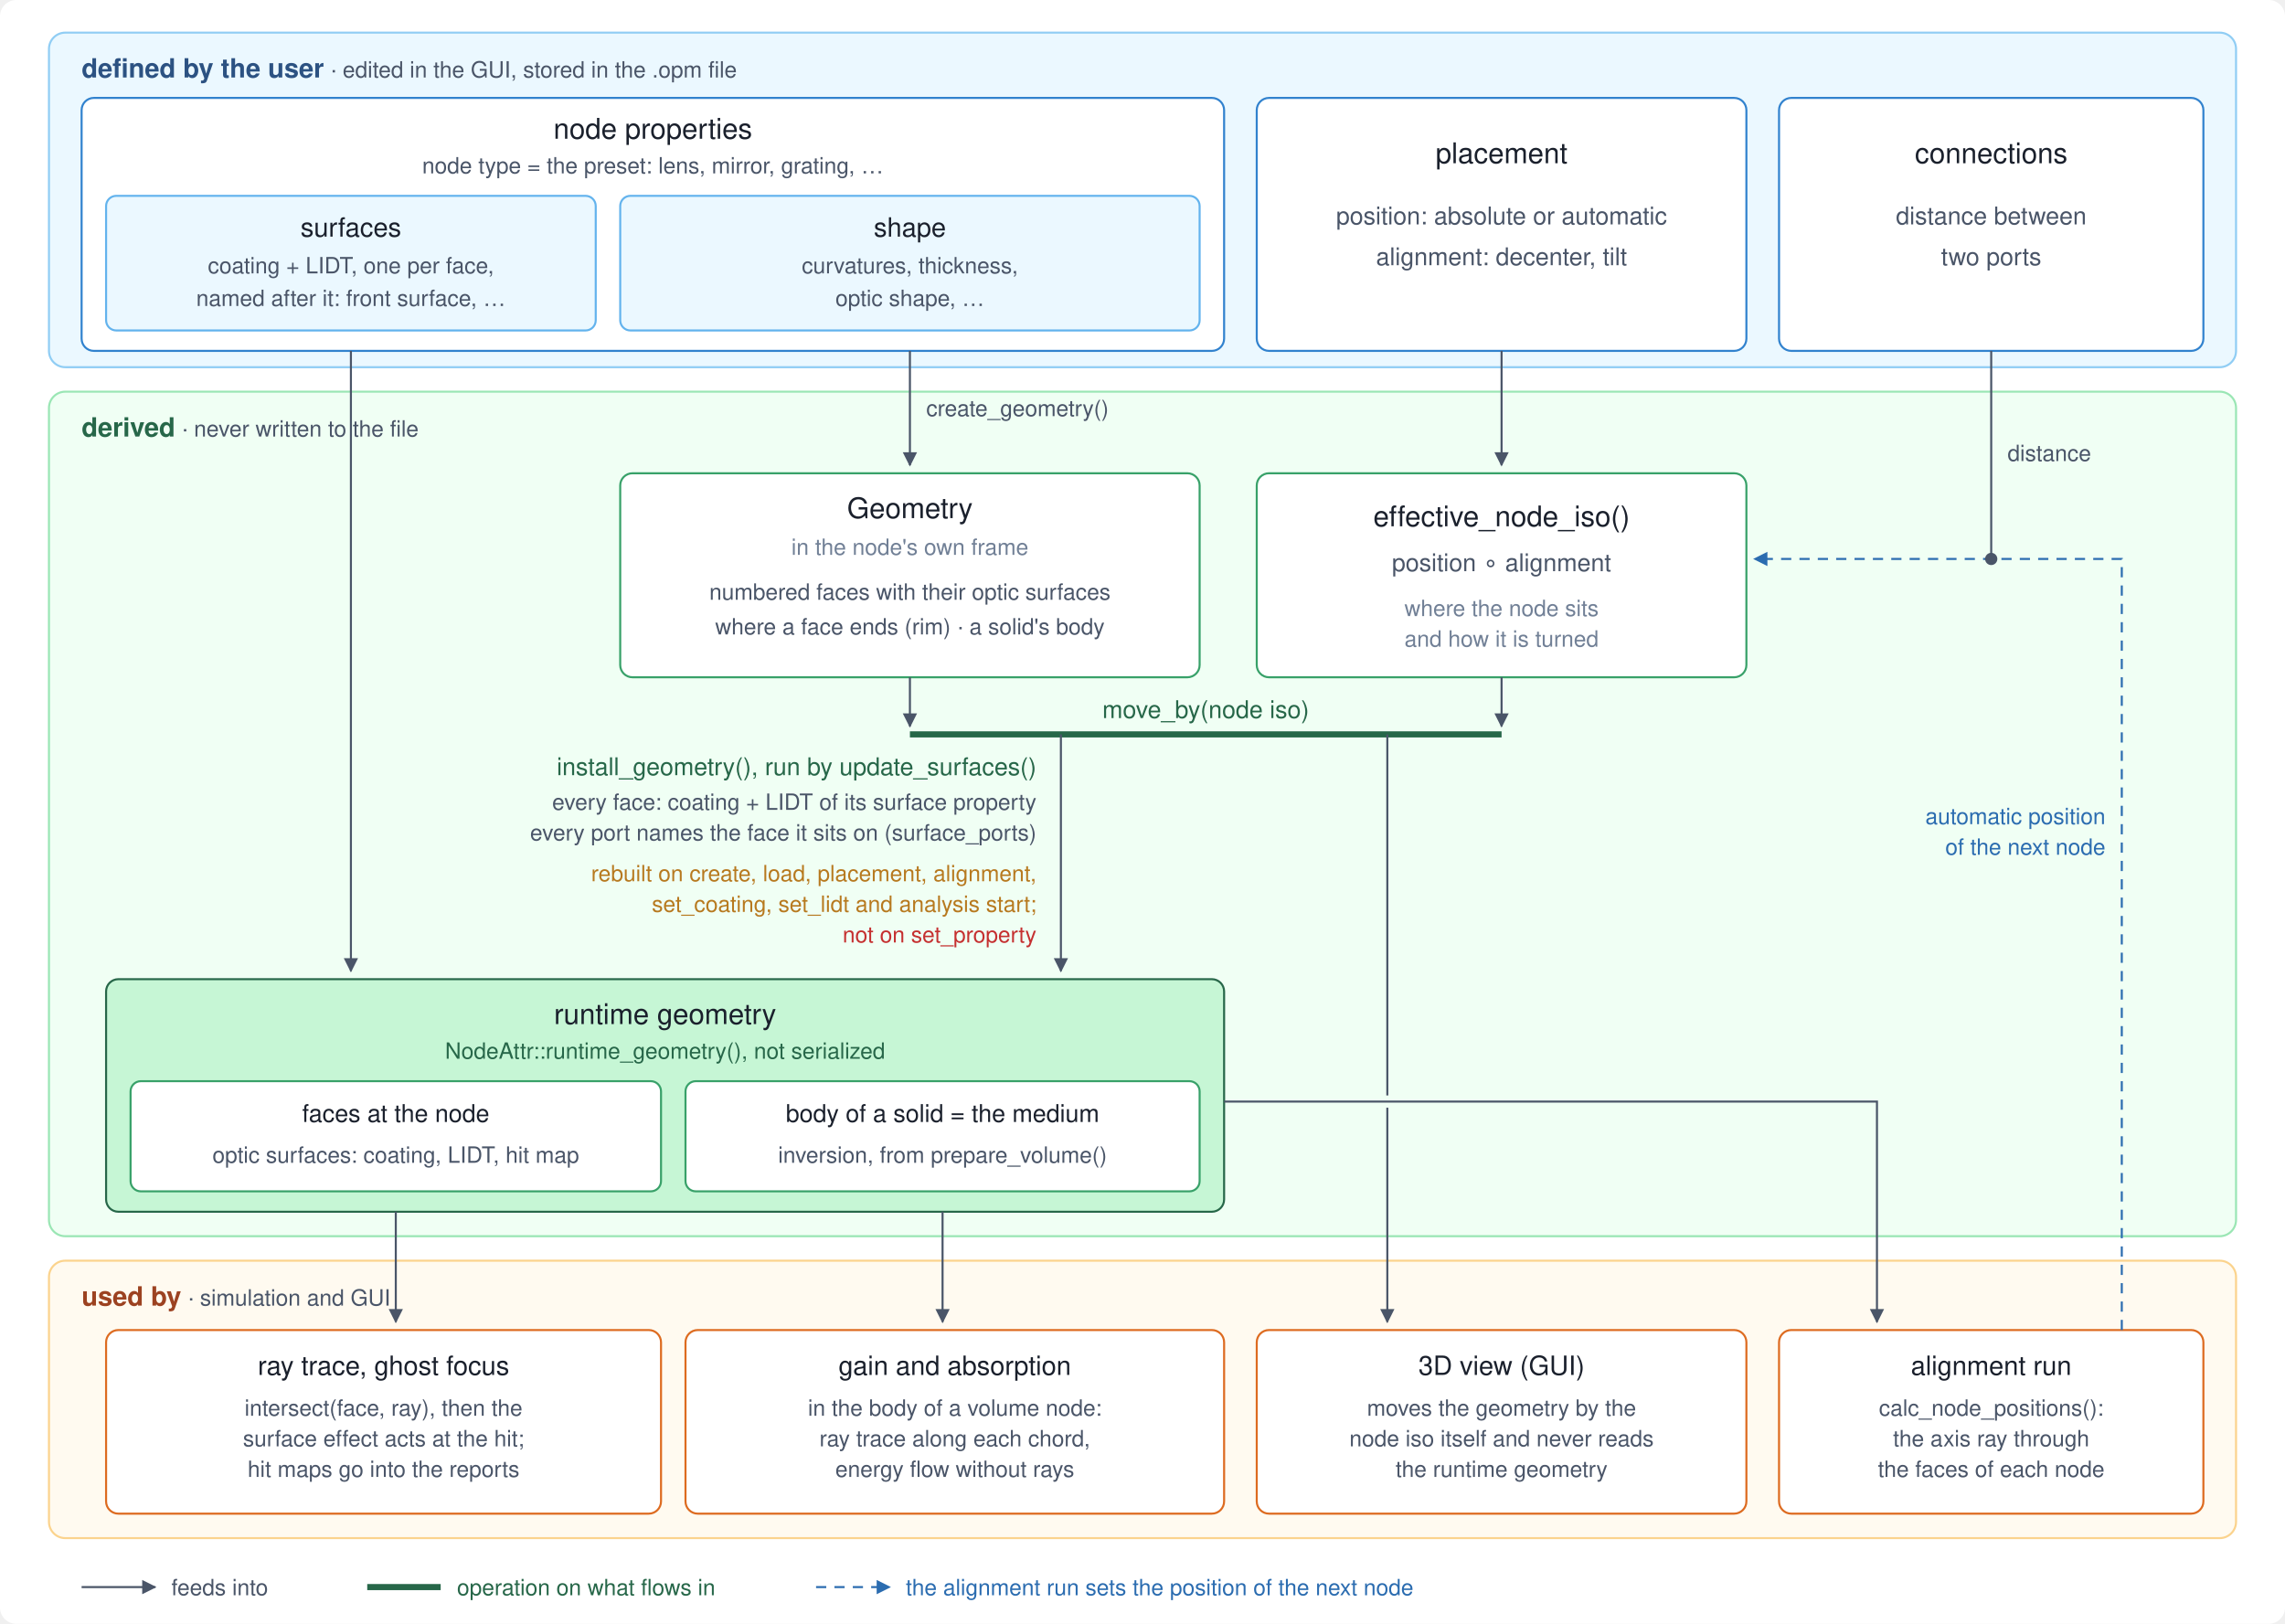
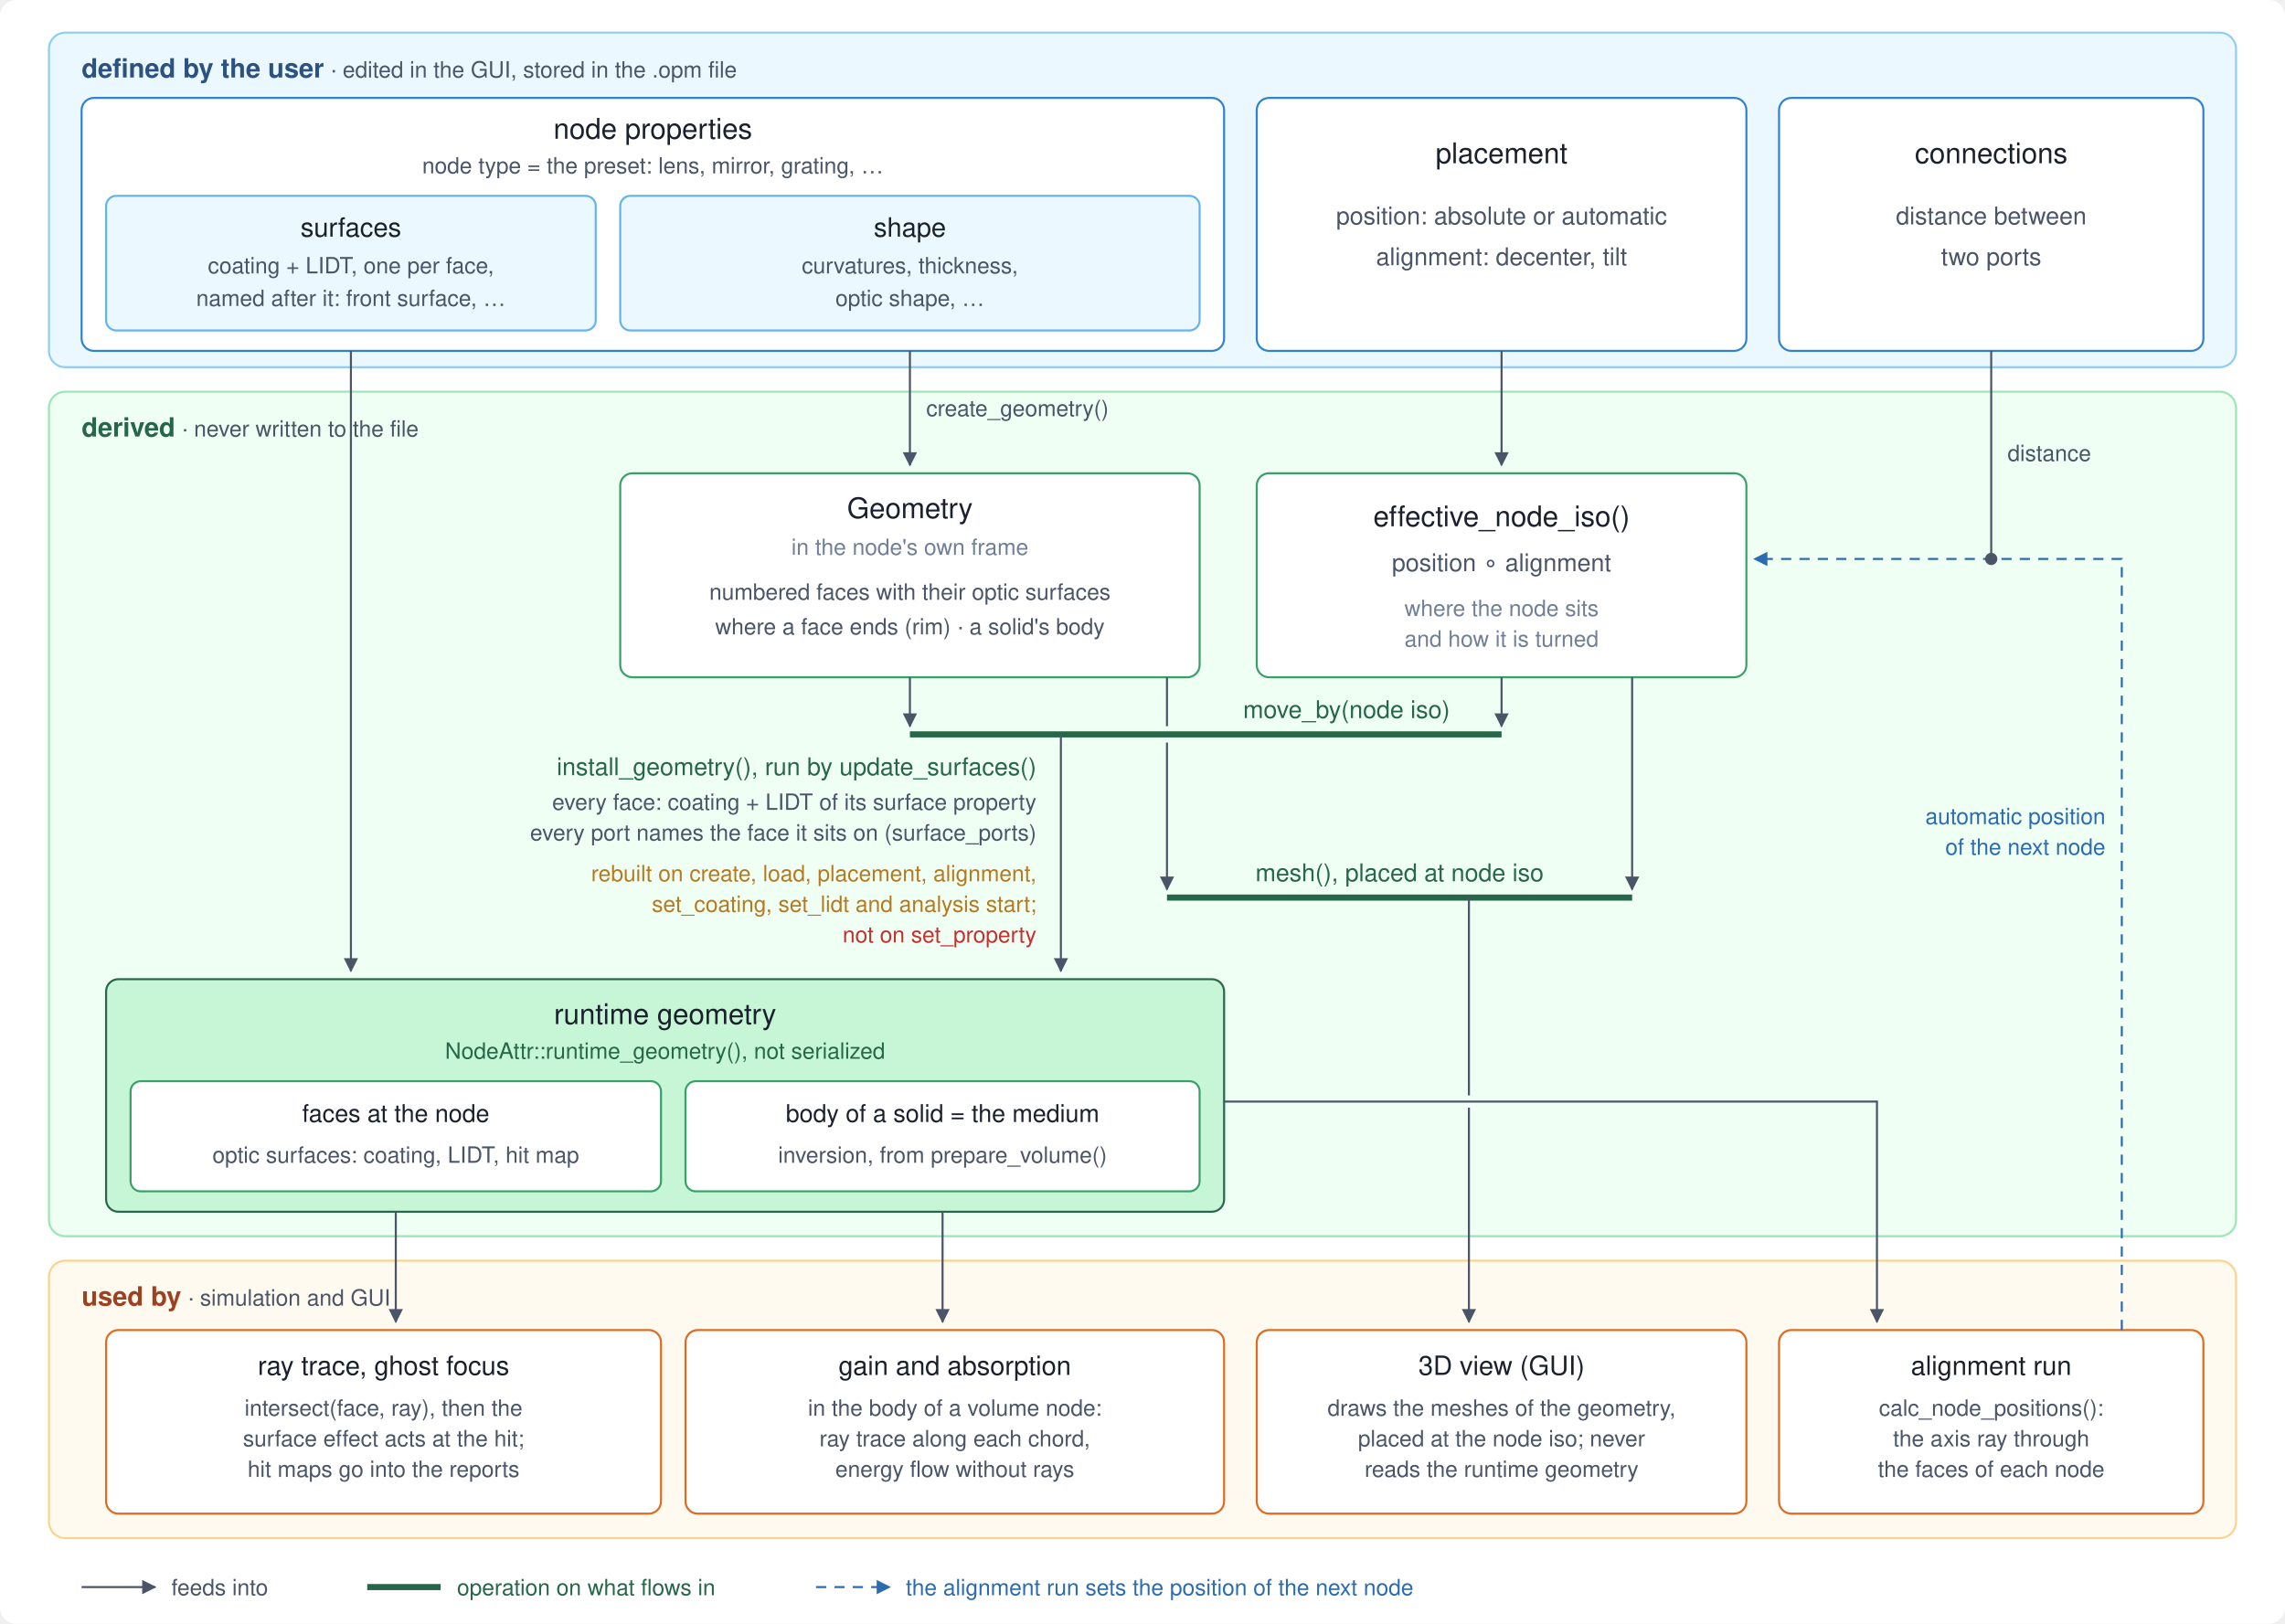
<svg xmlns="http://www.w3.org/2000/svg" width="1120" height="796" viewBox="0 0 1120 796" font-family="Helvetica, Arial, sans-serif">
  <defs>
    <marker id="arrow" viewBox="0 0 10 10" refX="9" refY="5" markerWidth="7" markerHeight="7" orient="auto">
      <path d="M 0 0 L 10 5 L 0 10 z" fill="#4a5568" />
    </marker>
    <marker id="arrow-next" viewBox="0 0 10 10" refX="9" refY="5" markerWidth="7" markerHeight="7" orient="auto">
      <path d="M 0 0 L 10 5 L 0 10 z" fill="#2b6cb0" />
    </marker>
  </defs>
  <rect x="0" y="0" width="1120" height="796" rx="8" fill="#ffffff" />
  <rect x="24" y="16" width="1072" height="164" rx="8" fill="#ebf8ff" stroke="#90cdf4" />
  <text x="40" y="38" font-size="11" fill="#4a5568">
    <tspan font-size="13" font-weight="bold" fill="#2c5282">defined by the user</tspan> · edited in the GUI, stored in the .opm file</text>
  <rect x="40" y="48" width="560" height="124" rx="6" fill="#ffffff" stroke="#3182ce" />
  <text x="320" y="68" font-size="14" text-anchor="middle" fill="#1a202c">node properties</text>
  <text x="320" y="85" font-size="11" text-anchor="middle" fill="#4a5568">node type = the preset: lens, mirror, grating, …</text>
  <rect x="52" y="96" width="240" height="66" rx="5" fill="#ebf8ff" stroke="#63b3ed" />
  <text x="172" y="116" font-size="13" text-anchor="middle" fill="#1a202c">surfaces</text>
  <text x="172" y="134" font-size="11" text-anchor="middle" fill="#4a5568">coating + LIDT, one per face,</text>
  <text x="172" y="150" font-size="11" text-anchor="middle" fill="#4a5568">named after it: front surface, …</text>
  <rect x="304" y="96" width="284" height="66" rx="5" fill="#ebf8ff" stroke="#63b3ed" />
  <text x="446" y="116" font-size="13" text-anchor="middle" fill="#1a202c">shape</text>
  <text x="446" y="134" font-size="11" text-anchor="middle" fill="#4a5568">curvatures, thickness,</text>
  <text x="446" y="150" font-size="11" text-anchor="middle" fill="#4a5568">optic shape, …</text>
  <rect x="616" y="48" width="240" height="124" rx="6" fill="#ffffff" stroke="#3182ce" />
  <text x="736" y="80" font-size="14" text-anchor="middle" fill="#1a202c">placement</text>
  <text x="736" y="110" font-size="12" text-anchor="middle" fill="#4a5568">position: absolute or automatic</text>
  <text x="736" y="130" font-size="12" text-anchor="middle" fill="#4a5568">alignment: decenter, tilt</text>
  <rect x="872" y="48" width="208" height="124" rx="6" fill="#ffffff" stroke="#3182ce" />
  <text x="976" y="80" font-size="14" text-anchor="middle" fill="#1a202c">connections</text>
  <text x="976" y="110" font-size="12" text-anchor="middle" fill="#4a5568">distance between</text>
  <text x="976" y="130" font-size="12" text-anchor="middle" fill="#4a5568">two ports</text>
  <rect x="24" y="192" width="1072" height="414" rx="8" fill="#f0fff4" stroke="#9ae6b4" />
  <text x="40" y="214" font-size="11" fill="#4a5568">
    <tspan font-size="13" font-weight="bold" fill="#276749">derived</tspan> · never written to the file</text>
  <rect x="304" y="232" width="284" height="100" rx="6" fill="#ffffff" stroke="#38a169" />
  <text x="446" y="254" font-size="14" text-anchor="middle" fill="#1a202c">Geometry</text>
  <text x="446" y="272" font-size="11" text-anchor="middle" fill="#718096">in the node's own frame</text>
  <text x="446" y="294" font-size="11" text-anchor="middle" fill="#4a5568">numbered faces with their optic surfaces</text>
  <text x="446" y="311" font-size="11" text-anchor="middle" fill="#4a5568">where a face ends (rim) · a solid's body</text>
  <rect x="616" y="232" width="240" height="100" rx="6" fill="#ffffff" stroke="#38a169" />
  <text x="736" y="258" font-size="14" text-anchor="middle" fill="#1a202c">effective_node_iso()</text>
  <text x="736" y="280" font-size="12" text-anchor="middle" fill="#4a5568">position ∘ alignment</text>
  <text x="736" y="302" font-size="11" text-anchor="middle" fill="#718096">where the node sits</text>
  <text x="736" y="317" font-size="11" text-anchor="middle" fill="#718096">and how it is turned</text>
  <line x1="446" y1="172" x2="446" y2="228" stroke="#4a5568" marker-end="url(#arrow)" />
  <text x="454" y="204" font-size="11" fill="#4a5568">create_geometry()</text>
  <line x1="736" y1="172" x2="736" y2="228" stroke="#4a5568" marker-end="url(#arrow)" />
  <line x1="446" y1="332" x2="446" y2="356" stroke="#4a5568" marker-end="url(#arrow)" />
  <line x1="736" y1="332" x2="736" y2="356" stroke="#4a5568" marker-end="url(#arrow)" />
+   <line x1="572" y1="332" x2="572" y2="436" stroke="#4a5568" marker-end="url(#arrow)" />
+   <line x1="562" y1="360" x2="582" y2="360" stroke="#f0fff4" stroke-width="8" />
  <line x1="446" y1="360" x2="736" y2="360" stroke="#276749" stroke-width="3" />
-   <text x="591" y="352" font-size="12" text-anchor="middle" fill="#276749">move_by(node iso)</text>
+   <text x="660" y="352" font-size="12" text-anchor="middle" fill="#276749">move_by(node iso)</text>
+   <line x1="800" y1="332" x2="800" y2="436" stroke="#4a5568" marker-end="url(#arrow)" />
+   <line x1="572" y1="440" x2="800" y2="440" stroke="#276749" stroke-width="3" />
+   <text x="686" y="432" font-size="12" text-anchor="middle" fill="#276749">mesh(), placed at node iso</text>
  <line x1="520" y1="360" x2="520" y2="476" stroke="#4a5568" marker-end="url(#arrow)" />
  <line x1="172" y1="172" x2="172" y2="476" stroke="#4a5568" marker-end="url(#arrow)" />
  <text x="508" y="380" font-size="12" text-anchor="end" fill="#276749">install_geometry(), run by update_surfaces()</text>
  <text x="508" y="397" font-size="11" text-anchor="end" fill="#4a5568">every face: coating + LIDT of its surface property</text>
  <text x="508" y="412" font-size="11" text-anchor="end" fill="#4a5568">every port names the face it sits on (surface_ports)</text>
  <text x="508" y="432" font-size="11" text-anchor="end" fill="#b7791f">rebuilt on create, load, placement, alignment,</text>
  <text x="508" y="447" font-size="11" text-anchor="end" fill="#b7791f">set_coating, set_lidt and analysis start;</text>
  <text x="508" y="462" font-size="11" text-anchor="end" fill="#c53030">not on set_property</text>
  <rect x="52" y="480" width="548" height="114" rx="6" fill="#c6f6d5" stroke="#276749" />
  <text x="326" y="502" font-size="14" text-anchor="middle" fill="#1a202c">runtime geometry</text>
  <text x="326" y="519" font-size="11" text-anchor="middle" fill="#276749">NodeAttr::runtime_geometry(), not serialized</text>
  <rect x="64" y="530" width="260" height="54" rx="5" fill="#ffffff" stroke="#38a169" />
  <text x="194" y="550" font-size="12" text-anchor="middle" fill="#1a202c">faces at the node</text>
  <text x="194" y="570" font-size="11" text-anchor="middle" fill="#4a5568">optic surfaces: coating, LIDT, hit map</text>
  <rect x="336" y="530" width="252" height="54" rx="5" fill="#ffffff" stroke="#38a169" />
  <text x="462" y="550" font-size="12" text-anchor="middle" fill="#1a202c">body of a solid = the medium</text>
  <text x="462" y="570" font-size="11" text-anchor="middle" fill="#4a5568">inversion, from prepare_volume()</text>
  <rect x="24" y="618" width="1072" height="136" rx="8" fill="#fffaf0" stroke="#fbd38d" />
  <text x="40" y="640" font-size="11" fill="#4a5568">
    <tspan font-size="13" font-weight="bold" fill="#9c4221">used by</tspan> · simulation and GUI</text>
  <rect x="52" y="652" width="272" height="90" rx="6" fill="#ffffff" stroke="#dd6b20" />
  <text x="188" y="674" font-size="13" text-anchor="middle" fill="#1a202c">ray trace, ghost focus</text>
  <text x="188" y="694" font-size="11" text-anchor="middle" fill="#4a5568">intersect(face, ray), then the</text>
  <text x="188" y="709" font-size="11" text-anchor="middle" fill="#4a5568">surface effect acts at the hit;</text>
  <text x="188" y="724" font-size="11" text-anchor="middle" fill="#4a5568">hit maps go into the reports</text>
  <rect x="336" y="652" width="264" height="90" rx="6" fill="#ffffff" stroke="#dd6b20" />
  <text x="468" y="674" font-size="13" text-anchor="middle" fill="#1a202c">gain and absorption</text>
  <text x="468" y="694" font-size="11" text-anchor="middle" fill="#4a5568">in the body of a volume node:</text>
  <text x="468" y="709" font-size="11" text-anchor="middle" fill="#4a5568">ray trace along each chord,</text>
  <text x="468" y="724" font-size="11" text-anchor="middle" fill="#4a5568">energy flow without rays</text>
  <rect x="616" y="652" width="240" height="90" rx="6" fill="#ffffff" stroke="#dd6b20" />
  <text x="736" y="674" font-size="13" text-anchor="middle" fill="#1a202c">3D view (GUI)</text>
-   <text x="736" y="694" font-size="11" text-anchor="middle" fill="#4a5568">moves the geometry by the</text>
-   <text x="736" y="709" font-size="11" text-anchor="middle" fill="#4a5568">node iso itself and never reads</text>
-   <text x="736" y="724" font-size="11" text-anchor="middle" fill="#4a5568">the runtime geometry</text>
+   <text x="736" y="694" font-size="11" text-anchor="middle" fill="#4a5568">draws the meshes of the geometry,</text>
+   <text x="736" y="709" font-size="11" text-anchor="middle" fill="#4a5568">placed at the node iso; never</text>
+   <text x="736" y="724" font-size="11" text-anchor="middle" fill="#4a5568">reads the runtime geometry</text>
  <rect x="872" y="652" width="208" height="90" rx="6" fill="#ffffff" stroke="#dd6b20" />
  <text x="976" y="674" font-size="13" text-anchor="middle" fill="#1a202c">alignment run</text>
  <text x="976" y="694" font-size="11" text-anchor="middle" fill="#4a5568">calc_node_positions():</text>
  <text x="976" y="709" font-size="11" text-anchor="middle" fill="#4a5568">the axis ray through</text>
  <text x="976" y="724" font-size="11" text-anchor="middle" fill="#4a5568">the faces of each node</text>
  <line x1="194" y1="594" x2="194" y2="648" stroke="#4a5568" marker-end="url(#arrow)" />
  <line x1="462" y1="594" x2="462" y2="648" stroke="#4a5568" marker-end="url(#arrow)" />
-   <line x1="680" y1="360" x2="680" y2="648" stroke="#4a5568" marker-end="url(#arrow)" />
-   <line x1="670" y1="540" x2="690" y2="540" stroke="#f0fff4" stroke-width="6" />
+   <line x1="720" y1="440" x2="720" y2="648" stroke="#4a5568" marker-end="url(#arrow)" />
+   <line x1="710" y1="540" x2="730" y2="540" stroke="#f0fff4" stroke-width="6" />
  <path d="M 600 540 L 920 540 L 920 648" fill="none" stroke="#4a5568" marker-end="url(#arrow)" />
  <path d="M 1040 652 L 1040 274 L 860 274" fill="none" stroke="#2b6cb0" stroke-dasharray="5 4" marker-end="url(#arrow-next)" />
  <line x1="976" y1="172" x2="976" y2="274" stroke="#4a5568" />
  <circle cx="976" cy="274" r="3" fill="#4a5568" />
  <text x="984" y="226" font-size="11" fill="#4a5568">distance</text>
  <text x="1032" y="404" font-size="11" text-anchor="end" fill="#2b6cb0">automatic position</text>
  <text x="1032" y="419" font-size="11" text-anchor="end" fill="#2b6cb0">of the next node</text>
  <line x1="40" y1="778" x2="76" y2="778" stroke="#4a5568" marker-end="url(#arrow)" />
  <text x="84" y="782" font-size="11" fill="#4a5568">feeds into</text>
  <line x1="180" y1="778" x2="216" y2="778" stroke="#276749" stroke-width="3" />
  <text x="224" y="782" font-size="11" fill="#276749">operation on what flows in</text>
  <line x1="400" y1="778" x2="436" y2="778" stroke="#2b6cb0" stroke-dasharray="5 4" marker-end="url(#arrow-next)" />
  <text x="444" y="782" font-size="11" fill="#2b6cb0">the alignment run sets the position of the next node</text>
</svg>
